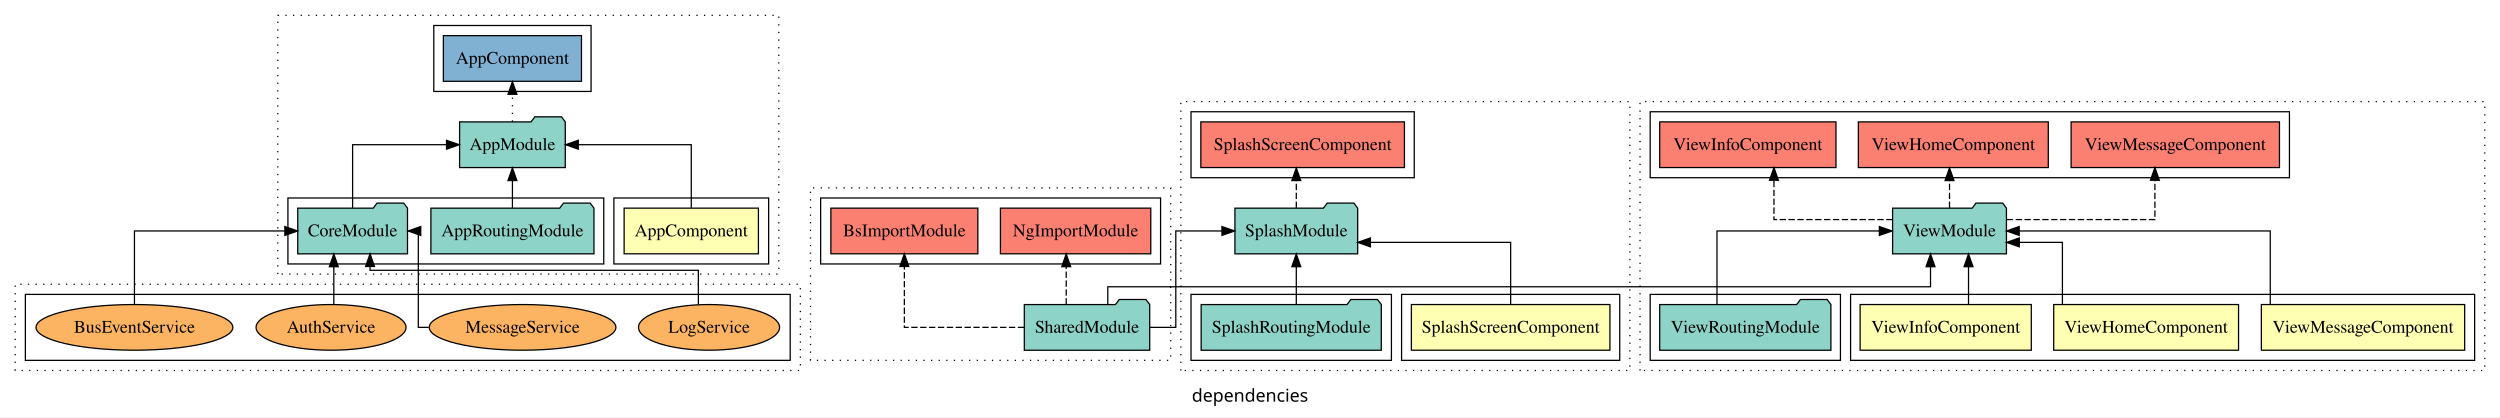
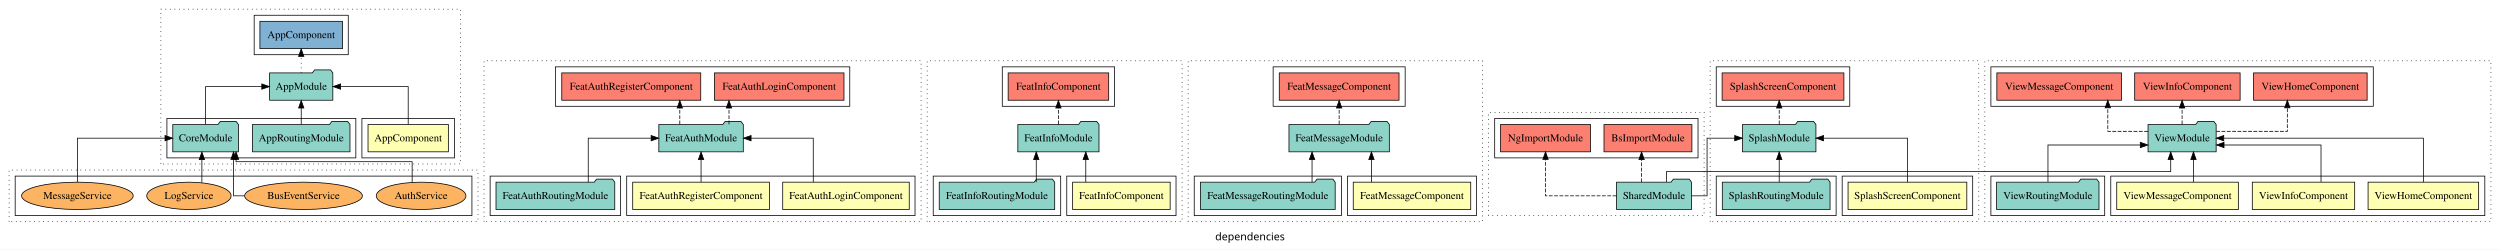
- <svg xmlns="http://www.w3.org/2000/svg" width="1971pt" height="329pt" viewBox="0.00 0.00 1971.00 328.80">
+ <svg xmlns="http://www.w3.org/2000/svg" width="3295pt" height="329pt" viewBox="0.00 0.00 3295.00 328.80">
  <g id="graph0" class="graph" transform="scale(1 1) rotate(0) translate(4 324.8)">
-     <polygon fill="white" stroke="transparent" points="-4,4 -4,-324.8 1967,-324.8 1967,4 -4,4" />
-     <text text-anchor="middle" x="981.5" y="-8.2" font-family="sans-serif" font-size="14.00">dependencies</text>
+     <polygon fill="white" stroke="transparent" points="-4,4 -4,-324.8 3291,-324.8 3291,4 -4,4" />
+     <text text-anchor="middle" x="1643.5" y="-8.2" font-family="sans-serif" font-size="14.00">dependencies</text>
    <g id="clust1" class="cluster">
-       <polygon fill="none" stroke="black" stroke-dasharray="1,5" points="215,-108.8 215,-312.8 610,-312.8 610,-108.8 215,-108.8" />
+       <polygon fill="none" stroke="black" stroke-dasharray="1,5" points="208,-108.8 208,-312.8 603,-312.8 603,-108.8 208,-108.8" />
    </g>
    <g id="clust2" class="cluster">
-       <polygon fill="none" stroke="black" points="480,-116.8 480,-168.8 602,-168.8 602,-116.8 480,-116.8" />
+       <polygon fill="none" stroke="black" points="473,-116.8 473,-168.8 595,-168.8 595,-116.8 473,-116.8" />
    </g>
    <g id="clust4" class="cluster">
-       <polygon fill="none" stroke="black" points="223,-116.8 223,-168.8 472,-168.8 472,-116.8 223,-116.8" />
+       <polygon fill="none" stroke="black" points="216,-116.8 216,-168.8 465,-168.8 465,-116.8 216,-116.8" />
    </g>
    <g id="clust6" class="cluster">
-       <polygon fill="none" stroke="black" points="338,-252.8 338,-304.8 462,-304.8 462,-252.8 338,-252.8" />
+       <polygon fill="none" stroke="black" points="331,-252.8 331,-304.8 455,-304.8 455,-252.8 331,-252.8" />
    </g>
    <g id="clust20" class="cluster">
-       <polygon fill="none" stroke="black" stroke-dasharray="1,5" points="8,-32.8 8,-100.8 627,-100.8 627,-32.8 8,-32.8" />
+       <polygon fill="none" stroke="black" stroke-dasharray="1,5" points="8,-32.8 8,-100.8 626,-100.8 626,-32.8 8,-32.8" />
    </g>
    <g id="clust25" class="cluster">
-       <polygon fill="none" stroke="black" points="16,-40.8 16,-92.8 619,-92.8 619,-40.8 16,-40.8" />
-     </g>
-     <g id="clust32" class="cluster">
-       <polygon fill="none" stroke="black" stroke-dasharray="1,5" points="635,-40.8 635,-176.8 919,-176.8 919,-40.8 635,-40.8" />
-     </g>
-     <g id="clust35" class="cluster">
-       <polygon fill="none" stroke="black" points="643,-116.8 643,-168.8 911,-168.8 911,-116.8 643,-116.8" />
-     </g>
-     <g id="clust38" class="cluster">
-       <polygon fill="none" stroke="black" stroke-dasharray="1,5" points="927,-32.8 927,-244.8 1281,-244.8 1281,-32.8 927,-32.8" />
-     </g>
-     <g id="clust39" class="cluster">
-       <polygon fill="none" stroke="black" points="1101,-40.8 1101,-92.8 1273,-92.8 1273,-40.8 1101,-40.8" />
+       <polygon fill="none" stroke="black" points="16,-40.8 16,-92.8 618,-92.8 618,-40.8 16,-40.8" />
+     </g>
+     <g id="clust26" class="cluster">
+       <polygon fill="none" stroke="black" stroke-dasharray="1,5" points="634,-32.8 634,-244.8 1210,-244.8 1210,-32.8 634,-32.8" />
+     </g>
+     <g id="clust27" class="cluster">
+       <polygon fill="none" stroke="black" points="822,-40.8 822,-92.8 1202,-92.8 1202,-40.8 822,-40.8" />
+     </g>
+     <g id="clust30" class="cluster">
+       <polygon fill="none" stroke="black" points="642,-40.8 642,-92.8 814,-92.8 814,-40.8 642,-40.8" />
+     </g>
+     <g id="clust31" class="cluster">
+       <polygon fill="none" stroke="black" points="728,-184.8 728,-236.8 1116,-236.8 1116,-184.8 728,-184.8" />
+     </g>
+     <g id="clust40" class="cluster">
+       <polygon fill="none" stroke="black" stroke-dasharray="1,5" points="1218,-32.8 1218,-244.8 1554,-244.8 1554,-32.8 1218,-32.8" />
    </g>
    <g id="clust41" class="cluster">
-       <polygon fill="none" stroke="black" points="935,-40.8 935,-92.8 1093,-92.8 1093,-40.8 935,-40.8" />
-     </g>
-     <g id="clust42" class="cluster">
-       <polygon fill="none" stroke="black" points="935,-184.8 935,-236.8 1111,-236.8 1111,-184.8 935,-184.8" />
-     </g>
-     <g id="clust51" class="cluster">
-       <polygon fill="none" stroke="black" stroke-dasharray="1,5" points="1289,-32.8 1289,-244.8 1955,-244.8 1955,-32.8 1289,-32.8" />
-     </g>
-     <g id="clust52" class="cluster">
-       <polygon fill="none" stroke="black" points="1455,-40.8 1455,-92.8 1947,-92.8 1947,-40.8 1455,-40.8" />
+       <polygon fill="none" stroke="black" points="1402,-40.8 1402,-92.8 1546,-92.8 1546,-40.8 1402,-40.8" />
+     </g>
+     <g id="clust43" class="cluster">
+       <polygon fill="none" stroke="black" points="1226,-40.8 1226,-92.8 1394,-92.8 1394,-40.8 1226,-40.8" />
+     </g>
+     <g id="clust44" class="cluster">
+       <polygon fill="none" stroke="black" points="1317,-184.8 1317,-236.8 1465,-236.8 1465,-184.8 1317,-184.8" />
+     </g>
+     <g id="clust53" class="cluster">
+       <polygon fill="none" stroke="black" stroke-dasharray="1,5" points="1562,-32.8 1562,-244.8 1950,-244.8 1950,-32.8 1562,-32.8" />
+     </g>
+     <g id="clust54" class="cluster">
+       <polygon fill="none" stroke="black" points="1772,-40.8 1772,-92.8 1942,-92.8 1942,-40.8 1772,-40.8" />
    </g>
    <g id="clust56" class="cluster">
-       <polygon fill="none" stroke="black" points="1297,-40.8 1297,-92.8 1447,-92.8 1447,-40.8 1297,-40.8" />
+       <polygon fill="none" stroke="black" points="1570,-40.8 1570,-92.8 1764,-92.8 1764,-40.8 1570,-40.8" />
    </g>
    <g id="clust57" class="cluster">
-       <polygon fill="none" stroke="black" points="1297,-184.8 1297,-236.8 1801,-236.8 1801,-184.8 1297,-184.8" />
+       <polygon fill="none" stroke="black" points="1674,-184.8 1674,-236.8 1848,-236.8 1848,-184.8 1674,-184.8" />
+     </g>
+     <g id="clust78" class="cluster">
+       <polygon fill="none" stroke="black" stroke-dasharray="1,5" points="1958,-40.8 1958,-176.8 2242,-176.8 2242,-40.8 1958,-40.8" />
+     </g>
+     <g id="clust81" class="cluster">
+       <polygon fill="none" stroke="black" points="1966,-116.8 1966,-168.8 2234,-168.8 2234,-116.8 1966,-116.8" />
+     </g>
+     <g id="clust84" class="cluster">
+       <polygon fill="none" stroke="black" stroke-dasharray="1,5" points="2250,-32.8 2250,-244.8 2604,-244.8 2604,-32.8 2250,-32.8" />
+     </g>
+     <g id="clust85" class="cluster">
+       <polygon fill="none" stroke="black" points="2424,-40.8 2424,-92.8 2596,-92.8 2596,-40.8 2424,-40.8" />
+     </g>
+     <g id="clust87" class="cluster">
+       <polygon fill="none" stroke="black" points="2258,-40.8 2258,-92.8 2416,-92.8 2416,-40.8 2258,-40.8" />
+     </g>
+     <g id="clust88" class="cluster">
+       <polygon fill="none" stroke="black" points="2258,-184.8 2258,-236.8 2434,-236.8 2434,-184.8 2258,-184.8" />
+     </g>
+     <g id="clust97" class="cluster">
+       <polygon fill="none" stroke="black" stroke-dasharray="1,5" points="2612,-32.8 2612,-244.8 3279,-244.8 3279,-32.8 2612,-32.8" />
+     </g>
+     <g id="clust98" class="cluster">
+       <polygon fill="none" stroke="black" points="2778,-40.8 2778,-92.8 3271,-92.8 3271,-40.8 2778,-40.8" />
+     </g>
+     <g id="clust102" class="cluster">
+       <polygon fill="none" stroke="black" points="2620,-40.8 2620,-92.8 2770,-92.8 2770,-40.8 2620,-40.8" />
+     </g>
+     <g id="clust103" class="cluster">
+       <polygon fill="none" stroke="black" points="2620,-184.8 2620,-236.8 3124,-236.8 3124,-184.8 2620,-184.8" />
    </g>
    <g id="node1" class="node">
-       <polygon fill="#ffffb3" stroke="black" points="593.94,-160.8 488.06,-160.8 488.06,-124.8 593.94,-124.8 593.94,-160.8" />
-       <text text-anchor="middle" x="541" y="-138.6" font-family="Times,serif" font-size="14.00">AppComponent</text>
+       <polygon fill="#ffffb3" stroke="black" points="586.94,-160.8 481.06,-160.8 481.06,-124.8 586.94,-124.8 586.94,-160.8" />
+       <text text-anchor="middle" x="534" y="-138.6" font-family="Times,serif" font-size="14.00">AppComponent</text>
    </g>
    <g id="node2" class="node">
-       <polygon fill="#8dd3c7" stroke="black" points="441.66,-228.8 438.66,-232.8 417.66,-232.8 414.66,-228.8 358.34,-228.8 358.34,-192.8 441.66,-192.8 441.66,-228.8" />
-       <text text-anchor="middle" x="400" y="-206.6" font-family="Times,serif" font-size="14.00">AppModule</text>
+       <polygon fill="#8dd3c7" stroke="black" points="434.66,-228.8 431.66,-232.8 410.66,-232.8 407.66,-228.8 351.34,-228.8 351.34,-192.8 434.66,-192.8 434.66,-228.8" />
+       <text text-anchor="middle" x="393" y="-206.6" font-family="Times,serif" font-size="14.00">AppModule</text>
    </g>
    <g id="edge1" class="edge">
-       <path fill="none" stroke="black" d="M541,-161.02C541,-181.17 541,-210.8 541,-210.8 541,-210.8 451.92,-210.8 451.92,-210.8" />
-       <polygon fill="black" stroke="black" points="451.92,-207.3 441.92,-210.8 451.92,-214.3 451.92,-207.3" />
+       <path fill="none" stroke="black" d="M534,-161.02C534,-181.17 534,-210.8 534,-210.8 534,-210.8 444.92,-210.8 444.92,-210.8" />
+       <polygon fill="black" stroke="black" points="444.92,-207.3 434.92,-210.8 444.92,-214.3 444.92,-207.3" />
    </g>
    <g id="node5" class="node">
-       <polygon fill="#80b1d3" stroke="black" points="454.44,-296.8 345.56,-296.8 345.56,-260.8 454.44,-260.8 454.44,-296.8" />
-       <text text-anchor="middle" x="400" y="-274.6" font-family="Times,serif" font-size="14.00">AppComponent </text>
+       <polygon fill="#80b1d3" stroke="black" points="447.44,-296.8 338.56,-296.8 338.56,-260.8 447.44,-260.8 447.44,-296.8" />
+       <text text-anchor="middle" x="393" y="-274.6" font-family="Times,serif" font-size="14.00">AppComponent </text>
    </g>
    <g id="edge4" class="edge">
-       <path fill="none" stroke="black" stroke-dasharray="1,5" d="M400,-229.02C400,-229.02 400,-250.53 400,-250.53" />
-       <polygon fill="black" stroke="black" points="396.5,-250.53 400,-260.53 403.5,-250.53 396.5,-250.53" />
+       <path fill="none" stroke="black" stroke-dasharray="1,5" d="M393,-229.02C393,-229.02 393,-250.53 393,-250.53" />
+       <polygon fill="black" stroke="black" points="389.5,-250.53 393,-260.53 396.5,-250.53 389.5,-250.53" />
    </g>
    <g id="node3" class="node">
-       <polygon fill="#8dd3c7" stroke="black" points="464.28,-160.8 461.28,-164.8 440.28,-164.8 437.28,-160.8 335.72,-160.8 335.72,-124.8 464.28,-124.8 464.28,-160.8" />
-       <text text-anchor="middle" x="400" y="-138.6" font-family="Times,serif" font-size="14.00">AppRoutingModule</text>
+       <polygon fill="#8dd3c7" stroke="black" points="457.28,-160.8 454.28,-164.8 433.28,-164.8 430.28,-160.8 328.72,-160.8 328.72,-124.8 457.28,-124.8 457.28,-160.8" />
+       <text text-anchor="middle" x="393" y="-138.6" font-family="Times,serif" font-size="14.00">AppRoutingModule</text>
    </g>
    <g id="edge2" class="edge">
-       <path fill="none" stroke="black" d="M400,-161.02C400,-161.02 400,-182.53 400,-182.53" />
-       <polygon fill="black" stroke="black" points="396.5,-182.53 400,-192.53 403.5,-182.53 396.5,-182.53" />
+       <path fill="none" stroke="black" d="M393,-161.02C393,-161.02 393,-182.53 393,-182.53" />
+       <polygon fill="black" stroke="black" points="389.5,-182.53 393,-192.53 396.5,-182.53 389.5,-182.53" />
    </g>
    <g id="node4" class="node">
-       <polygon fill="#8dd3c7" stroke="black" points="317.27,-160.8 314.27,-164.8 293.27,-164.8 290.27,-160.8 230.73,-160.8 230.73,-124.8 317.27,-124.8 317.27,-160.8" />
-       <text text-anchor="middle" x="274" y="-138.6" font-family="Times,serif" font-size="14.00">CoreModule</text>
+       <polygon fill="#8dd3c7" stroke="black" points="310.27,-160.8 307.27,-164.8 286.27,-164.8 283.27,-160.8 223.73,-160.8 223.73,-124.8 310.27,-124.8 310.27,-160.8" />
+       <text text-anchor="middle" x="267" y="-138.6" font-family="Times,serif" font-size="14.00">CoreModule</text>
    </g>
    <g id="edge3" class="edge">
-       <path fill="none" stroke="black" d="M274,-161.02C274,-181.17 274,-210.8 274,-210.8 274,-210.8 348.04,-210.8 348.04,-210.8" />
-       <polygon fill="black" stroke="black" points="348.04,-214.3 358.04,-210.8 348.04,-207.3 348.04,-214.3" />
+       <path fill="none" stroke="black" d="M267,-161.02C267,-181.17 267,-210.8 267,-210.8 267,-210.8 341.04,-210.8 341.04,-210.8" />
+       <polygon fill="black" stroke="black" points="341.04,-214.3 351.04,-210.8 341.04,-207.3 341.04,-214.3" />
    </g>
    <g id="node6" class="node">
-       <ellipse fill="#fdb462" stroke="black" cx="257" cy="-66.8" rx="59.11" ry="18" />
-       <text text-anchor="middle" x="257" y="-62.6" font-family="Times,serif" font-size="14.00">AuthService</text>
+       <ellipse fill="#fdb462" stroke="black" cx="551" cy="-66.8" rx="59.11" ry="18" />
+       <text text-anchor="middle" x="551" y="-62.6" font-family="Times,serif" font-size="14.00">AuthService</text>
    </g>
    <g id="edge5" class="edge">
-       <path fill="none" stroke="black" d="M259.18,-84.81C259.18,-84.81 259.18,-114.65 259.18,-114.65" />
-       <polygon fill="black" stroke="black" points="255.68,-114.65 259.18,-124.65 262.68,-114.65 255.68,-114.65" />
+       <path fill="none" stroke="black" d="M539.21,-84.59C539.21,-97.16 539.21,-111.8 539.21,-111.8 539.21,-111.8 307.1,-111.8 307.1,-111.8 307.1,-111.8 307.1,-114.77 307.1,-114.77" />
+       <polygon fill="black" stroke="black" points="303.6,-114.77 307.1,-124.77 310.6,-114.77 303.6,-114.77" />
    </g>
    <g id="node7" class="node">
-       <ellipse fill="#fdb462" stroke="black" cx="102" cy="-66.8" rx="77.59" ry="18" />
-       <text text-anchor="middle" x="102" y="-62.6" font-family="Times,serif" font-size="14.00">BusEventService</text>
+       <ellipse fill="#fdb462" stroke="black" cx="396" cy="-66.8" rx="77.59" ry="18" />
+       <text text-anchor="middle" x="396" y="-62.6" font-family="Times,serif" font-size="14.00">BusEventService</text>
    </g>
    <g id="edge6" class="edge">
-       <path fill="none" stroke="black" d="M102,-84.81C102,-107.29 102,-142.8 102,-142.8 102,-142.8 220.6,-142.8 220.6,-142.8" />
-       <polygon fill="black" stroke="black" points="220.6,-146.3 230.6,-142.8 220.6,-139.3 220.6,-146.3" />
+       <path fill="none" stroke="black" d="M318.23,-66.8C309.59,-66.8 303.83,-66.8 303.83,-66.8 303.83,-66.8 303.83,-114.79 303.83,-114.79" />
+       <polygon fill="black" stroke="black" points="300.33,-114.79 303.83,-124.79 307.33,-114.79 300.33,-114.79" />
    </g>
    <g id="node8" class="node">
-       <ellipse fill="#fdb462" stroke="black" cx="555" cy="-66.8" rx="55.6" ry="18" />
-       <text text-anchor="middle" x="555" y="-62.6" font-family="Times,serif" font-size="14.00">LogService</text>
+       <ellipse fill="#fdb462" stroke="black" cx="245" cy="-66.8" rx="55.6" ry="18" />
+       <text text-anchor="middle" x="245" y="-62.6" font-family="Times,serif" font-size="14.00">LogService</text>
    </g>
    <g id="edge7" class="edge">
-       <path fill="none" stroke="black" d="M546.59,-84.84C546.59,-97.36 546.59,-111.8 546.59,-111.8 546.59,-111.8 287.74,-111.8 287.74,-111.8 287.74,-111.8 287.74,-114.77 287.74,-114.77" />
-       <polygon fill="black" stroke="black" points="284.24,-114.77 287.74,-124.77 291.24,-114.77 284.24,-114.77" />
+       <path fill="none" stroke="black" d="M262.08,-84.05C262.08,-84.05 262.08,-114.56 262.08,-114.56" />
+       <polygon fill="black" stroke="black" points="258.58,-114.56 262.08,-124.56 265.58,-114.56 258.58,-114.56" />
    </g>
    <g id="node9" class="node">
-       <ellipse fill="#fdb462" stroke="black" cx="408" cy="-66.8" rx="73.57" ry="18" />
-       <text text-anchor="middle" x="408" y="-62.6" font-family="Times,serif" font-size="14.00">MessageService</text>
+       <ellipse fill="#fdb462" stroke="black" cx="98" cy="-66.8" rx="73.57" ry="18" />
+       <text text-anchor="middle" x="98" y="-62.6" font-family="Times,serif" font-size="14.00">MessageService</text>
    </g>
    <g id="edge8" class="edge">
-       <path fill="none" stroke="black" d="M333.98,-66.8C328.94,-66.8 325.8,-66.8 325.8,-66.8 325.8,-66.8 325.8,-142.8 325.8,-142.8 325.8,-142.8 324.99,-142.8 324.99,-142.8" />
-       <polygon fill="black" stroke="black" points="327.71,-139.3 317.71,-142.8 327.71,-146.3 327.71,-139.3" />
+       <path fill="none" stroke="black" d="M98,-84.81C98,-107.29 98,-142.8 98,-142.8 98,-142.8 213.48,-142.8 213.48,-142.8" />
+       <polygon fill="black" stroke="black" points="213.48,-146.3 223.48,-142.8 213.48,-139.3 213.48,-146.3" />
    </g>
    <g id="node10" class="node">
-       <polygon fill="#fb8072" stroke="black" points="766.94,-160.8 651.06,-160.8 651.06,-124.8 766.94,-124.8 766.94,-160.8" />
-       <text text-anchor="middle" x="709" y="-138.6" font-family="Times,serif" font-size="14.00">BsImportModule </text>
+       <polygon fill="#ffffb3" stroke="black" points="1194.38,-84.8 1027.62,-84.8 1027.62,-48.8 1194.38,-48.8 1194.38,-84.8" />
+       <text text-anchor="middle" x="1111" y="-62.6" font-family="Times,serif" font-size="14.00">FeatAuthLoginComponent</text>
+     </g>
+     <g id="node12" class="node">
+       <polygon fill="#8dd3c7" stroke="black" points="975.66,-160.8 972.66,-164.8 951.66,-164.8 948.66,-160.8 864.34,-160.8 864.34,-124.8 975.66,-124.8 975.66,-160.8" />
+       <text text-anchor="middle" x="920" y="-138.6" font-family="Times,serif" font-size="14.00">FeatAuthModule</text>
+     </g>
+     <g id="edge9" class="edge">
+       <path fill="none" stroke="black" d="M1067.88,-84.81C1067.88,-107.29 1067.88,-142.8 1067.88,-142.8 1067.88,-142.8 985.91,-142.8 985.91,-142.8" />
+       <polygon fill="black" stroke="black" points="985.91,-139.3 975.91,-142.8 985.91,-146.3 985.91,-139.3" />
    </g>
    <g id="node11" class="node">
-       <polygon fill="#fb8072" stroke="black" points="903.27,-160.8 784.73,-160.8 784.73,-124.8 903.27,-124.8 903.27,-160.8" />
-       <text text-anchor="middle" x="844" y="-138.6" font-family="Times,serif" font-size="14.00">NgImportModule </text>
-     </g>
-     <g id="node12" class="node">
-       <polygon fill="#8dd3c7" stroke="black" points="902.43,-84.8 899.43,-88.8 878.43,-88.8 875.43,-84.8 803.57,-84.8 803.57,-48.8 902.43,-48.8 902.43,-84.8" />
-       <text text-anchor="middle" x="853" y="-62.6" font-family="Times,serif" font-size="14.00">SharedModule</text>
-     </g>
-     <g id="edge9" class="edge">
-       <path fill="none" stroke="black" stroke-dasharray="5,2" d="M803.44,-66.8C761.79,-66.8 709,-66.8 709,-66.8 709,-66.8 709,-114.79 709,-114.79" />
-       <polygon fill="black" stroke="black" points="705.5,-114.79 709,-124.79 712.5,-114.79 705.5,-114.79" />
+       <polygon fill="#ffffb3" stroke="black" points="1010.09,-84.8 829.91,-84.8 829.91,-48.8 1010.09,-48.8 1010.09,-84.8" />
+       <text text-anchor="middle" x="920" y="-62.6" font-family="Times,serif" font-size="14.00">FeatAuthRegisterComponent</text>
    </g>
    <g id="edge10" class="edge">
-       <path fill="none" stroke="black" stroke-dasharray="5,2" d="M836.6,-84.81C836.6,-84.81 836.6,-114.65 836.6,-114.65" />
-       <polygon fill="black" stroke="black" points="833.1,-114.65 836.6,-124.65 840.1,-114.65 833.1,-114.65" />
+       <path fill="none" stroke="black" d="M920,-84.81C920,-84.81 920,-114.65 920,-114.65" />
+       <polygon fill="black" stroke="black" points="916.5,-114.65 920,-124.65 923.5,-114.65 916.5,-114.65" />
    </g>
    <g id="node14" class="node">
-       <polygon fill="#8dd3c7" stroke="black" points="1066.39,-160.8 1063.39,-164.8 1042.39,-164.8 1039.39,-160.8 969.61,-160.8 969.61,-124.8 1066.39,-124.8 1066.39,-160.8" />
-       <text text-anchor="middle" x="1018" y="-138.6" font-family="Times,serif" font-size="14.00">SplashModule</text>
+       <polygon fill="#fb8072" stroke="black" points="1108.38,-228.8 937.62,-228.8 937.62,-192.8 1108.38,-192.8 1108.38,-228.8" />
+       <text text-anchor="middle" x="1023" y="-206.6" font-family="Times,serif" font-size="14.00">FeatAuthLoginComponent </text>
    </g>
    <g id="edge12" class="edge">
-       <path fill="none" stroke="black" d="M902.38,-66.8C913.96,-66.8 923,-66.8 923,-66.8 923,-66.8 923,-142.8 923,-142.8 923,-142.8 959.39,-142.8 959.39,-142.8" />
-       <polygon fill="black" stroke="black" points="959.39,-146.3 969.39,-142.8 959.39,-139.3 959.39,-146.3" />
+       <path fill="none" stroke="black" stroke-dasharray="5,2" d="M956.82,-161.02C956.82,-161.02 956.82,-182.53 956.82,-182.53" />
+       <polygon fill="black" stroke="black" points="953.32,-182.53 956.82,-192.53 960.32,-182.53 953.32,-182.53" />
+     </g>
+     <g id="node15" class="node">
+       <polygon fill="#fb8072" stroke="black" points="919.59,-228.8 736.41,-228.8 736.41,-192.8 919.59,-192.8 919.59,-228.8" />
+       <text text-anchor="middle" x="828" y="-206.6" font-family="Times,serif" font-size="14.00">FeatAuthRegisterComponent </text>
+     </g>
+     <g id="edge13" class="edge">
+       <path fill="none" stroke="black" stroke-dasharray="5,2" d="M891.98,-161.02C891.98,-161.02 891.98,-182.53 891.98,-182.53" />
+       <polygon fill="black" stroke="black" points="888.48,-182.53 891.98,-192.53 895.48,-182.53 888.48,-182.53" />
+     </g>
+     <g id="node13" class="node">
+       <polygon fill="#8dd3c7" stroke="black" points="806.27,-84.8 803.27,-88.8 782.27,-88.8 779.27,-84.8 649.73,-84.8 649.73,-48.8 806.27,-48.8 806.27,-84.8" />
+       <text text-anchor="middle" x="728" y="-62.6" font-family="Times,serif" font-size="14.00">FeatAuthRoutingModule</text>
+     </g>
+     <g id="edge11" class="edge">
+       <path fill="none" stroke="black" d="M771.3,-84.81C771.3,-107.29 771.3,-142.8 771.3,-142.8 771.3,-142.8 854.2,-142.8 854.2,-142.8" />
+       <polygon fill="black" stroke="black" points="854.2,-146.3 864.2,-142.8 854.2,-139.3 854.2,-146.3" />
+     </g>
+     <g id="node16" class="node">
+       <polygon fill="#ffffb3" stroke="black" points="1538.26,-84.8 1409.74,-84.8 1409.74,-48.8 1538.26,-48.8 1538.26,-84.8" />
+       <text text-anchor="middle" x="1474" y="-62.6" font-family="Times,serif" font-size="14.00">FeatInfoComponent</text>
+     </g>
+     <g id="node17" class="node">
+       <polygon fill="#8dd3c7" stroke="black" points="1444.48,-160.8 1441.48,-164.8 1420.48,-164.8 1417.48,-160.8 1337.52,-160.8 1337.52,-124.8 1444.48,-124.8 1444.48,-160.8" />
+       <text text-anchor="middle" x="1391" y="-138.6" font-family="Times,serif" font-size="14.00">FeatInfoModule</text>
+     </g>
+     <g id="edge14" class="edge">
+       <path fill="none" stroke="black" d="M1427.06,-84.81C1427.06,-84.81 1427.06,-114.65 1427.06,-114.65" />
+       <polygon fill="black" stroke="black" points="1423.56,-114.65 1427.06,-124.65 1430.56,-114.65 1423.56,-114.65" />
+     </g>
+     <g id="node19" class="node">
+       <polygon fill="#fb8072" stroke="black" points="1457.26,-228.8 1324.74,-228.8 1324.74,-192.8 1457.26,-192.8 1457.26,-228.8" />
+       <text text-anchor="middle" x="1391" y="-206.6" font-family="Times,serif" font-size="14.00">FeatInfoComponent </text>
+     </g>
+     <g id="edge16" class="edge">
+       <path fill="none" stroke="black" stroke-dasharray="5,2" d="M1391,-161.02C1391,-161.02 1391,-182.53 1391,-182.53" />
+       <polygon fill="black" stroke="black" points="1387.5,-182.53 1391,-192.53 1394.5,-182.53 1387.5,-182.53" />
+     </g>
+     <g id="node18" class="node">
+       <polygon fill="#8dd3c7" stroke="black" points="1386.1,-84.8 1383.1,-88.8 1362.1,-88.8 1359.1,-84.8 1233.9,-84.8 1233.9,-48.8 1386.1,-48.8 1386.1,-84.8" />
+       <text text-anchor="middle" x="1310" y="-62.6" font-family="Times,serif" font-size="14.00">FeatInfoRoutingModule</text>
+     </g>
+     <g id="edge15" class="edge">
+       <path fill="none" stroke="black" d="M1361.78,-84.81C1361.78,-84.81 1361.78,-114.65 1361.78,-114.65" />
+       <polygon fill="black" stroke="black" points="1358.28,-114.65 1361.78,-124.65 1365.28,-114.65 1358.28,-114.65" />
    </g>
    <g id="node20" class="node">
-       <polygon fill="#8dd3c7" stroke="black" points="1577.88,-160.8 1574.88,-164.8 1553.88,-164.8 1550.88,-160.8 1488.12,-160.8 1488.12,-124.8 1577.88,-124.8 1577.88,-160.8" />
-       <text text-anchor="middle" x="1533" y="-138.6" font-family="Times,serif" font-size="14.00">ViewModule</text>
+       <polygon fill="#ffffb3" stroke="black" points="1934.42,-84.8 1779.58,-84.8 1779.58,-48.8 1934.42,-48.8 1934.42,-84.8" />
+       <text text-anchor="middle" x="1857" y="-62.6" font-family="Times,serif" font-size="14.00">FeatMessageComponent</text>
+     </g>
+     <g id="node21" class="node">
+       <polygon fill="#8dd3c7" stroke="black" points="1827.14,-160.8 1824.14,-164.8 1803.14,-164.8 1800.14,-160.8 1694.86,-160.8 1694.86,-124.8 1827.14,-124.8 1827.14,-160.8" />
+       <text text-anchor="middle" x="1761" y="-138.6" font-family="Times,serif" font-size="14.00">FeatMessageModule</text>
+     </g>
+     <g id="edge17" class="edge">
+       <path fill="none" stroke="black" d="M1803.56,-84.81C1803.56,-84.81 1803.56,-114.65 1803.56,-114.65" />
+       <polygon fill="black" stroke="black" points="1800.06,-114.65 1803.56,-124.65 1807.06,-114.65 1800.06,-114.65" />
+     </g>
+     <g id="node23" class="node">
+       <polygon fill="#fb8072" stroke="black" points="1839.92,-228.8 1682.08,-228.8 1682.08,-192.8 1839.92,-192.8 1839.92,-228.8" />
+       <text text-anchor="middle" x="1761" y="-206.6" font-family="Times,serif" font-size="14.00">FeatMessageComponent </text>
+     </g>
+     <g id="edge19" class="edge">
+       <path fill="none" stroke="black" stroke-dasharray="5,2" d="M1761,-161.02C1761,-161.02 1761,-182.53 1761,-182.53" />
+       <polygon fill="black" stroke="black" points="1757.5,-182.53 1761,-192.53 1764.5,-182.53 1757.5,-182.53" />
+     </g>
+     <g id="node22" class="node">
+       <polygon fill="#8dd3c7" stroke="black" points="1755.76,-84.8 1752.76,-88.8 1731.76,-88.8 1728.76,-84.8 1578.24,-84.8 1578.24,-48.8 1755.76,-48.8 1755.76,-84.8" />
+       <text text-anchor="middle" x="1667" y="-62.6" font-family="Times,serif" font-size="14.00">FeatMessageRoutingModule</text>
    </g>
    <g id="edge18" class="edge">
-       <path fill="none" stroke="black" d="M869.4,-85.04C869.4,-92.23 869.4,-98.8 869.4,-98.8 869.4,-98.8 1518.02,-98.8 1518.02,-98.8 1518.02,-98.8 1518.02,-114.65 1518.02,-114.65" />
-       <polygon fill="black" stroke="black" points="1514.52,-114.65 1518.02,-124.65 1521.52,-114.65 1514.52,-114.65" />
-     </g>
-     <g id="node13" class="node">
-       <polygon fill="#ffffb3" stroke="black" points="1265.26,-84.8 1108.74,-84.8 1108.74,-48.8 1265.26,-48.8 1265.26,-84.8" />
-       <text text-anchor="middle" x="1187" y="-62.6" font-family="Times,serif" font-size="14.00">SplashScreenComponent</text>
-     </g>
-     <g id="edge11" class="edge">
-       <path fill="none" stroke="black" d="M1187,-85.11C1187,-104.95 1187,-133.8 1187,-133.8 1187,-133.8 1076.43,-133.8 1076.43,-133.8" />
-       <polygon fill="black" stroke="black" points="1076.43,-130.3 1066.43,-133.8 1076.43,-137.3 1076.43,-130.3" />
-     </g>
-     <g id="node16" class="node">
-       <polygon fill="#fb8072" stroke="black" points="1103.26,-228.8 942.74,-228.8 942.74,-192.8 1103.26,-192.8 1103.26,-228.8" />
-       <text text-anchor="middle" x="1023" y="-206.6" font-family="Times,serif" font-size="14.00">SplashScreenComponent </text>
-     </g>
-     <g id="edge14" class="edge">
-       <path fill="none" stroke="black" stroke-dasharray="5,2" d="M1018,-161.02C1018,-161.02 1018,-182.53 1018,-182.53" />
-       <polygon fill="black" stroke="black" points="1014.5,-182.53 1018,-192.53 1021.5,-182.53 1014.5,-182.53" />
-     </g>
-     <g id="node15" class="node">
-       <polygon fill="#8dd3c7" stroke="black" points="1085.01,-84.8 1082.01,-88.8 1061.01,-88.8 1058.01,-84.8 942.99,-84.8 942.99,-48.8 1085.01,-48.8 1085.01,-84.8" />
-       <text text-anchor="middle" x="1014" y="-62.6" font-family="Times,serif" font-size="14.00">SplashRoutingModule</text>
-     </g>
-     <g id="edge13" class="edge">
-       <path fill="none" stroke="black" d="M1018,-84.81C1018,-84.81 1018,-114.65 1018,-114.65" />
-       <polygon fill="black" stroke="black" points="1014.5,-114.65 1018,-124.65 1021.5,-114.65 1014.5,-114.65" />
-     </g>
-     <g id="node17" class="node">
-       <polygon fill="#ffffb3" stroke="black" points="1760.87,-84.8 1615.13,-84.8 1615.13,-48.8 1760.87,-48.8 1760.87,-84.8" />
-       <text text-anchor="middle" x="1688" y="-62.6" font-family="Times,serif" font-size="14.00">ViewHomeComponent</text>
-     </g>
-     <g id="edge15" class="edge">
-       <path fill="none" stroke="black" d="M1622,-85.11C1622,-104.95 1622,-133.8 1622,-133.8 1622,-133.8 1588.02,-133.8 1588.02,-133.8" />
-       <polygon fill="black" stroke="black" points="1588.02,-130.3 1578.02,-133.8 1588.02,-137.3 1588.02,-130.3" />
-     </g>
-     <g id="node18" class="node">
-       <polygon fill="#ffffb3" stroke="black" points="1597.48,-84.8 1462.52,-84.8 1462.52,-48.8 1597.48,-48.8 1597.48,-84.8" />
-       <text text-anchor="middle" x="1530" y="-62.6" font-family="Times,serif" font-size="14.00">ViewInfoComponent</text>
-     </g>
-     <g id="edge16" class="edge">
-       <path fill="none" stroke="black" d="M1547.98,-84.81C1547.98,-84.81 1547.98,-114.65 1547.98,-114.65" />
-       <polygon fill="black" stroke="black" points="1544.48,-114.65 1547.98,-124.65 1551.48,-114.65 1544.48,-114.65" />
-     </g>
-     <g id="node19" class="node">
-       <polygon fill="#ffffb3" stroke="black" points="1939.14,-84.8 1778.86,-84.8 1778.86,-48.8 1939.14,-48.8 1939.14,-84.8" />
-       <text text-anchor="middle" x="1859" y="-62.6" font-family="Times,serif" font-size="14.00">ViewMessageComponent</text>
-     </g>
-     <g id="edge17" class="edge">
-       <path fill="none" stroke="black" d="M1785.88,-84.81C1785.88,-107.29 1785.88,-142.8 1785.88,-142.8 1785.88,-142.8 1587.92,-142.8 1587.92,-142.8" />
-       <polygon fill="black" stroke="black" points="1587.92,-139.3 1577.92,-142.8 1587.92,-146.3 1587.92,-139.3" />
-     </g>
-     <g id="node22" class="node">
-       <polygon fill="#fb8072" stroke="black" points="1610.87,-228.8 1461.13,-228.8 1461.13,-192.8 1610.87,-192.8 1610.87,-228.8" />
-       <text text-anchor="middle" x="1536" y="-206.6" font-family="Times,serif" font-size="14.00">ViewHomeComponent </text>
+       <path fill="none" stroke="black" d="M1725.28,-84.81C1725.28,-84.81 1725.28,-114.65 1725.28,-114.65" />
+       <polygon fill="black" stroke="black" points="1721.78,-114.65 1725.28,-124.65 1728.78,-114.65 1721.78,-114.65" />
+     </g>
+     <g id="node24" class="node">
+       <polygon fill="#fb8072" stroke="black" points="2225.94,-160.8 2110.06,-160.8 2110.06,-124.8 2225.94,-124.8 2225.94,-160.8" />
+       <text text-anchor="middle" x="2168" y="-138.6" font-family="Times,serif" font-size="14.00">BsImportModule </text>
+     </g>
+     <g id="node25" class="node">
+       <polygon fill="#fb8072" stroke="black" points="2092.27,-160.8 1973.73,-160.8 1973.73,-124.8 2092.27,-124.8 2092.27,-160.8" />
+       <text text-anchor="middle" x="2033" y="-138.6" font-family="Times,serif" font-size="14.00">NgImportModule </text>
+     </g>
+     <g id="node26" class="node">
+       <polygon fill="#8dd3c7" stroke="black" points="2225.43,-84.8 2222.43,-88.8 2201.43,-88.8 2198.43,-84.8 2126.57,-84.8 2126.57,-48.8 2225.43,-48.8 2225.43,-84.8" />
+       <text text-anchor="middle" x="2176" y="-62.6" font-family="Times,serif" font-size="14.00">SharedModule</text>
    </g>
    <g id="edge20" class="edge">
-       <path fill="none" stroke="black" stroke-dasharray="5,2" d="M1533,-161.02C1533,-161.02 1533,-182.53 1533,-182.53" />
-       <polygon fill="black" stroke="black" points="1529.5,-182.53 1533,-192.53 1536.5,-182.53 1529.5,-182.53" />
-     </g>
-     <g id="node23" class="node">
-       <polygon fill="#fb8072" stroke="black" points="1443.48,-228.8 1304.52,-228.8 1304.52,-192.8 1443.48,-192.8 1443.48,-228.8" />
-       <text text-anchor="middle" x="1374" y="-206.6" font-family="Times,serif" font-size="14.00">ViewInfoComponent </text>
+       <path fill="none" stroke="black" stroke-dasharray="5,2" d="M2159.6,-84.81C2159.6,-84.81 2159.6,-114.65 2159.6,-114.65" />
+       <polygon fill="black" stroke="black" points="2156.1,-114.65 2159.6,-124.65 2163.1,-114.65 2156.1,-114.65" />
    </g>
    <g id="edge21" class="edge">
-       <path fill="none" stroke="black" stroke-dasharray="5,2" d="M1488.06,-151.8C1447.64,-151.8 1394.58,-151.8 1394.58,-151.8 1394.58,-151.8 1394.58,-182.78 1394.58,-182.78" />
-       <polygon fill="black" stroke="black" points="1391.08,-182.78 1394.58,-192.78 1398.08,-182.78 1391.08,-182.78" />
-     </g>
-     <g id="node24" class="node">
-       <polygon fill="#fb8072" stroke="black" points="1793.14,-228.8 1628.86,-228.8 1628.86,-192.8 1793.14,-192.8 1793.14,-228.8" />
-       <text text-anchor="middle" x="1711" y="-206.6" font-family="Times,serif" font-size="14.00">ViewMessageComponent </text>
+       <path fill="none" stroke="black" stroke-dasharray="5,2" d="M2126.39,-66.8C2085.09,-66.8 2033,-66.8 2033,-66.8 2033,-66.8 2033,-114.79 2033,-114.79" />
+       <polygon fill="black" stroke="black" points="2029.5,-114.79 2033,-124.79 2036.5,-114.79 2029.5,-114.79" />
+     </g>
+     <g id="node28" class="node">
+       <polygon fill="#8dd3c7" stroke="black" points="2389.39,-160.8 2386.39,-164.8 2365.39,-164.8 2362.39,-160.8 2292.61,-160.8 2292.61,-124.8 2389.39,-124.8 2389.39,-160.8" />
+       <text text-anchor="middle" x="2341" y="-138.6" font-family="Times,serif" font-size="14.00">SplashModule</text>
+     </g>
+     <g id="edge23" class="edge">
+       <path fill="none" stroke="black" d="M2225.32,-66.8C2236.89,-66.8 2245.92,-66.8 2245.92,-66.8 2245.92,-66.8 2245.92,-142.8 2245.92,-142.8 2245.92,-142.8 2282.35,-142.8 2282.35,-142.8" />
+       <polygon fill="black" stroke="black" points="2282.35,-146.3 2292.35,-142.8 2282.35,-139.3 2282.35,-146.3" />
+     </g>
+     <g id="node34" class="node">
+       <polygon fill="#8dd3c7" stroke="black" points="2916.88,-160.8 2913.88,-164.8 2892.88,-164.8 2889.88,-160.8 2827.12,-160.8 2827.12,-124.8 2916.88,-124.8 2916.88,-160.8" />
+       <text text-anchor="middle" x="2872" y="-138.6" font-family="Times,serif" font-size="14.00">ViewModule</text>
+     </g>
+     <g id="edge29" class="edge">
+       <path fill="none" stroke="black" d="M2192.4,-85.04C2192.4,-92.23 2192.4,-98.8 2192.4,-98.8 2192.4,-98.8 2857.02,-98.8 2857.02,-98.8 2857.02,-98.8 2857.02,-114.65 2857.02,-114.65" />
+       <polygon fill="black" stroke="black" points="2853.52,-114.65 2857.02,-124.65 2860.52,-114.65 2853.52,-114.65" />
+     </g>
+     <g id="node27" class="node">
+       <polygon fill="#ffffb3" stroke="black" points="2588.26,-84.8 2431.74,-84.8 2431.74,-48.8 2588.26,-48.8 2588.26,-84.8" />
+       <text text-anchor="middle" x="2510" y="-62.6" font-family="Times,serif" font-size="14.00">SplashScreenComponent</text>
    </g>
    <g id="edge22" class="edge">
-       <path fill="none" stroke="black" stroke-dasharray="5,2" d="M1578.11,-151.8C1626.02,-151.8 1694.93,-151.8 1694.93,-151.8 1694.93,-151.8 1694.93,-182.78 1694.93,-182.78" />
-       <polygon fill="black" stroke="black" points="1691.43,-182.78 1694.93,-192.78 1698.43,-182.78 1691.43,-182.78" />
-     </g>
-     <g id="node21" class="node">
-       <polygon fill="#8dd3c7" stroke="black" points="1439.49,-84.8 1436.49,-88.8 1415.49,-88.8 1412.49,-84.8 1304.51,-84.8 1304.51,-48.8 1439.49,-48.8 1439.49,-84.8" />
-       <text text-anchor="middle" x="1372" y="-62.6" font-family="Times,serif" font-size="14.00">ViewRoutingModule</text>
-     </g>
-     <g id="edge19" class="edge">
-       <path fill="none" stroke="black" d="M1349.67,-84.81C1349.67,-107.29 1349.67,-142.8 1349.67,-142.8 1349.67,-142.8 1477.68,-142.8 1477.68,-142.8" />
-       <polygon fill="black" stroke="black" points="1477.68,-146.3 1487.68,-142.8 1477.68,-139.3 1477.68,-146.3" />
+       <path fill="none" stroke="black" d="M2510,-84.81C2510,-107.29 2510,-142.8 2510,-142.8 2510,-142.8 2399.43,-142.8 2399.43,-142.8" />
+       <polygon fill="black" stroke="black" points="2399.43,-139.3 2389.43,-142.8 2399.43,-146.3 2399.43,-139.3" />
+     </g>
+     <g id="node30" class="node">
+       <polygon fill="#fb8072" stroke="black" points="2426.26,-228.8 2265.74,-228.8 2265.74,-192.8 2426.26,-192.8 2426.26,-228.8" />
+       <text text-anchor="middle" x="2346" y="-206.6" font-family="Times,serif" font-size="14.00">SplashScreenComponent </text>
+     </g>
+     <g id="edge25" class="edge">
+       <path fill="none" stroke="black" stroke-dasharray="5,2" d="M2341,-161.02C2341,-161.02 2341,-182.53 2341,-182.53" />
+       <polygon fill="black" stroke="black" points="2337.5,-182.53 2341,-192.53 2344.5,-182.53 2337.5,-182.53" />
+     </g>
+     <g id="node29" class="node">
+       <polygon fill="#8dd3c7" stroke="black" points="2408.01,-84.8 2405.01,-88.8 2384.01,-88.8 2381.01,-84.8 2265.99,-84.8 2265.99,-48.8 2408.01,-48.8 2408.01,-84.8" />
+       <text text-anchor="middle" x="2337" y="-62.6" font-family="Times,serif" font-size="14.00">SplashRoutingModule</text>
+     </g>
+     <g id="edge24" class="edge">
+       <path fill="none" stroke="black" d="M2341,-84.81C2341,-84.81 2341,-114.65 2341,-114.65" />
+       <polygon fill="black" stroke="black" points="2337.5,-114.65 2341,-124.65 2344.5,-114.65 2337.5,-114.65" />
+     </g>
+     <g id="node31" class="node">
+       <polygon fill="#ffffb3" stroke="black" points="3262.87,-84.8 3117.13,-84.8 3117.13,-48.8 3262.87,-48.8 3262.87,-84.8" />
+       <text text-anchor="middle" x="3190" y="-62.6" font-family="Times,serif" font-size="14.00">ViewHomeComponent</text>
+     </g>
+     <g id="edge26" class="edge">
+       <path fill="none" stroke="black" d="M3190,-84.81C3190,-107.29 3190,-142.8 3190,-142.8 3190,-142.8 2926.89,-142.8 2926.89,-142.8" />
+       <polygon fill="black" stroke="black" points="2926.89,-139.3 2916.89,-142.8 2926.89,-146.3 2926.89,-139.3" />
+     </g>
+     <g id="node32" class="node">
+       <polygon fill="#ffffb3" stroke="black" points="3099.48,-84.8 2964.52,-84.8 2964.52,-48.8 3099.48,-48.8 3099.48,-84.8" />
+       <text text-anchor="middle" x="3032" y="-62.6" font-family="Times,serif" font-size="14.00">ViewInfoComponent</text>
+     </g>
+     <g id="edge27" class="edge">
+       <path fill="none" stroke="black" d="M3055.1,-85.11C3055.1,-104.95 3055.1,-133.8 3055.1,-133.8 3055.1,-133.8 2927.26,-133.8 2927.26,-133.8" />
+       <polygon fill="black" stroke="black" points="2927.26,-130.3 2917.26,-133.8 2927.26,-137.3 2927.26,-130.3" />
+     </g>
+     <g id="node33" class="node">
+       <polygon fill="#ffffb3" stroke="black" points="2946.14,-84.8 2785.86,-84.8 2785.86,-48.8 2946.14,-48.8 2946.14,-84.8" />
+       <text text-anchor="middle" x="2866" y="-62.6" font-family="Times,serif" font-size="14.00">ViewMessageComponent</text>
+     </g>
+     <g id="edge28" class="edge">
+       <path fill="none" stroke="black" d="M2886.98,-84.81C2886.98,-84.81 2886.98,-114.65 2886.98,-114.65" />
+       <polygon fill="black" stroke="black" points="2883.48,-114.65 2886.98,-124.65 2890.48,-114.65 2883.48,-114.65" />
+     </g>
+     <g id="node36" class="node">
+       <polygon fill="#fb8072" stroke="black" points="3115.87,-228.8 2966.13,-228.8 2966.13,-192.8 3115.87,-192.8 3115.87,-228.8" />
+       <text text-anchor="middle" x="3041" y="-206.6" font-family="Times,serif" font-size="14.00">ViewHomeComponent </text>
+     </g>
+     <g id="edge31" class="edge">
+       <path fill="none" stroke="black" stroke-dasharray="5,2" d="M2917.03,-151.8C2957.54,-151.8 3010.71,-151.8 3010.71,-151.8 3010.71,-151.8 3010.71,-182.78 3010.71,-182.78" />
+       <polygon fill="black" stroke="black" points="3007.21,-182.78 3010.71,-192.78 3014.21,-182.78 3007.21,-182.78" />
+     </g>
+     <g id="node37" class="node">
+       <polygon fill="#fb8072" stroke="black" points="2948.48,-228.8 2809.52,-228.8 2809.52,-192.8 2948.48,-192.8 2948.48,-228.8" />
+       <text text-anchor="middle" x="2879" y="-206.6" font-family="Times,serif" font-size="14.00">ViewInfoComponent </text>
+     </g>
+     <g id="edge32" class="edge">
+       <path fill="none" stroke="black" stroke-dasharray="5,2" d="M2872,-161.02C2872,-161.02 2872,-182.53 2872,-182.53" />
+       <polygon fill="black" stroke="black" points="2868.5,-182.53 2872,-192.53 2875.5,-182.53 2868.5,-182.53" />
+     </g>
+     <g id="node38" class="node">
+       <polygon fill="#fb8072" stroke="black" points="2792.14,-228.8 2627.86,-228.8 2627.86,-192.8 2792.14,-192.8 2792.14,-228.8" />
+       <text text-anchor="middle" x="2710" y="-206.6" font-family="Times,serif" font-size="14.00">ViewMessageComponent </text>
+     </g>
+     <g id="edge33" class="edge">
+       <path fill="none" stroke="black" stroke-dasharray="5,2" d="M2827.06,-151.8C2801.32,-151.8 2774.09,-151.8 2774.09,-151.8 2774.09,-151.8 2774.09,-182.78 2774.09,-182.78" />
+       <polygon fill="black" stroke="black" points="2770.59,-182.78 2774.09,-192.78 2777.59,-182.78 2770.59,-182.78" />
+     </g>
+     <g id="node35" class="node">
+       <polygon fill="#8dd3c7" stroke="black" points="2762.49,-84.8 2759.49,-88.8 2738.49,-88.8 2735.49,-84.8 2627.51,-84.8 2627.51,-48.8 2762.49,-48.8 2762.49,-84.8" />
+       <text text-anchor="middle" x="2695" y="-62.6" font-family="Times,serif" font-size="14.00">ViewRoutingModule</text>
+     </g>
+     <g id="edge30" class="edge">
+       <path fill="none" stroke="black" d="M2695.21,-85.11C2695.21,-104.95 2695.21,-133.8 2695.21,-133.8 2695.21,-133.8 2816.93,-133.8 2816.93,-133.8" />
+       <polygon fill="black" stroke="black" points="2816.93,-137.3 2826.93,-133.8 2816.93,-130.3 2816.93,-137.3" />
    </g>
  </g>
</svg>
